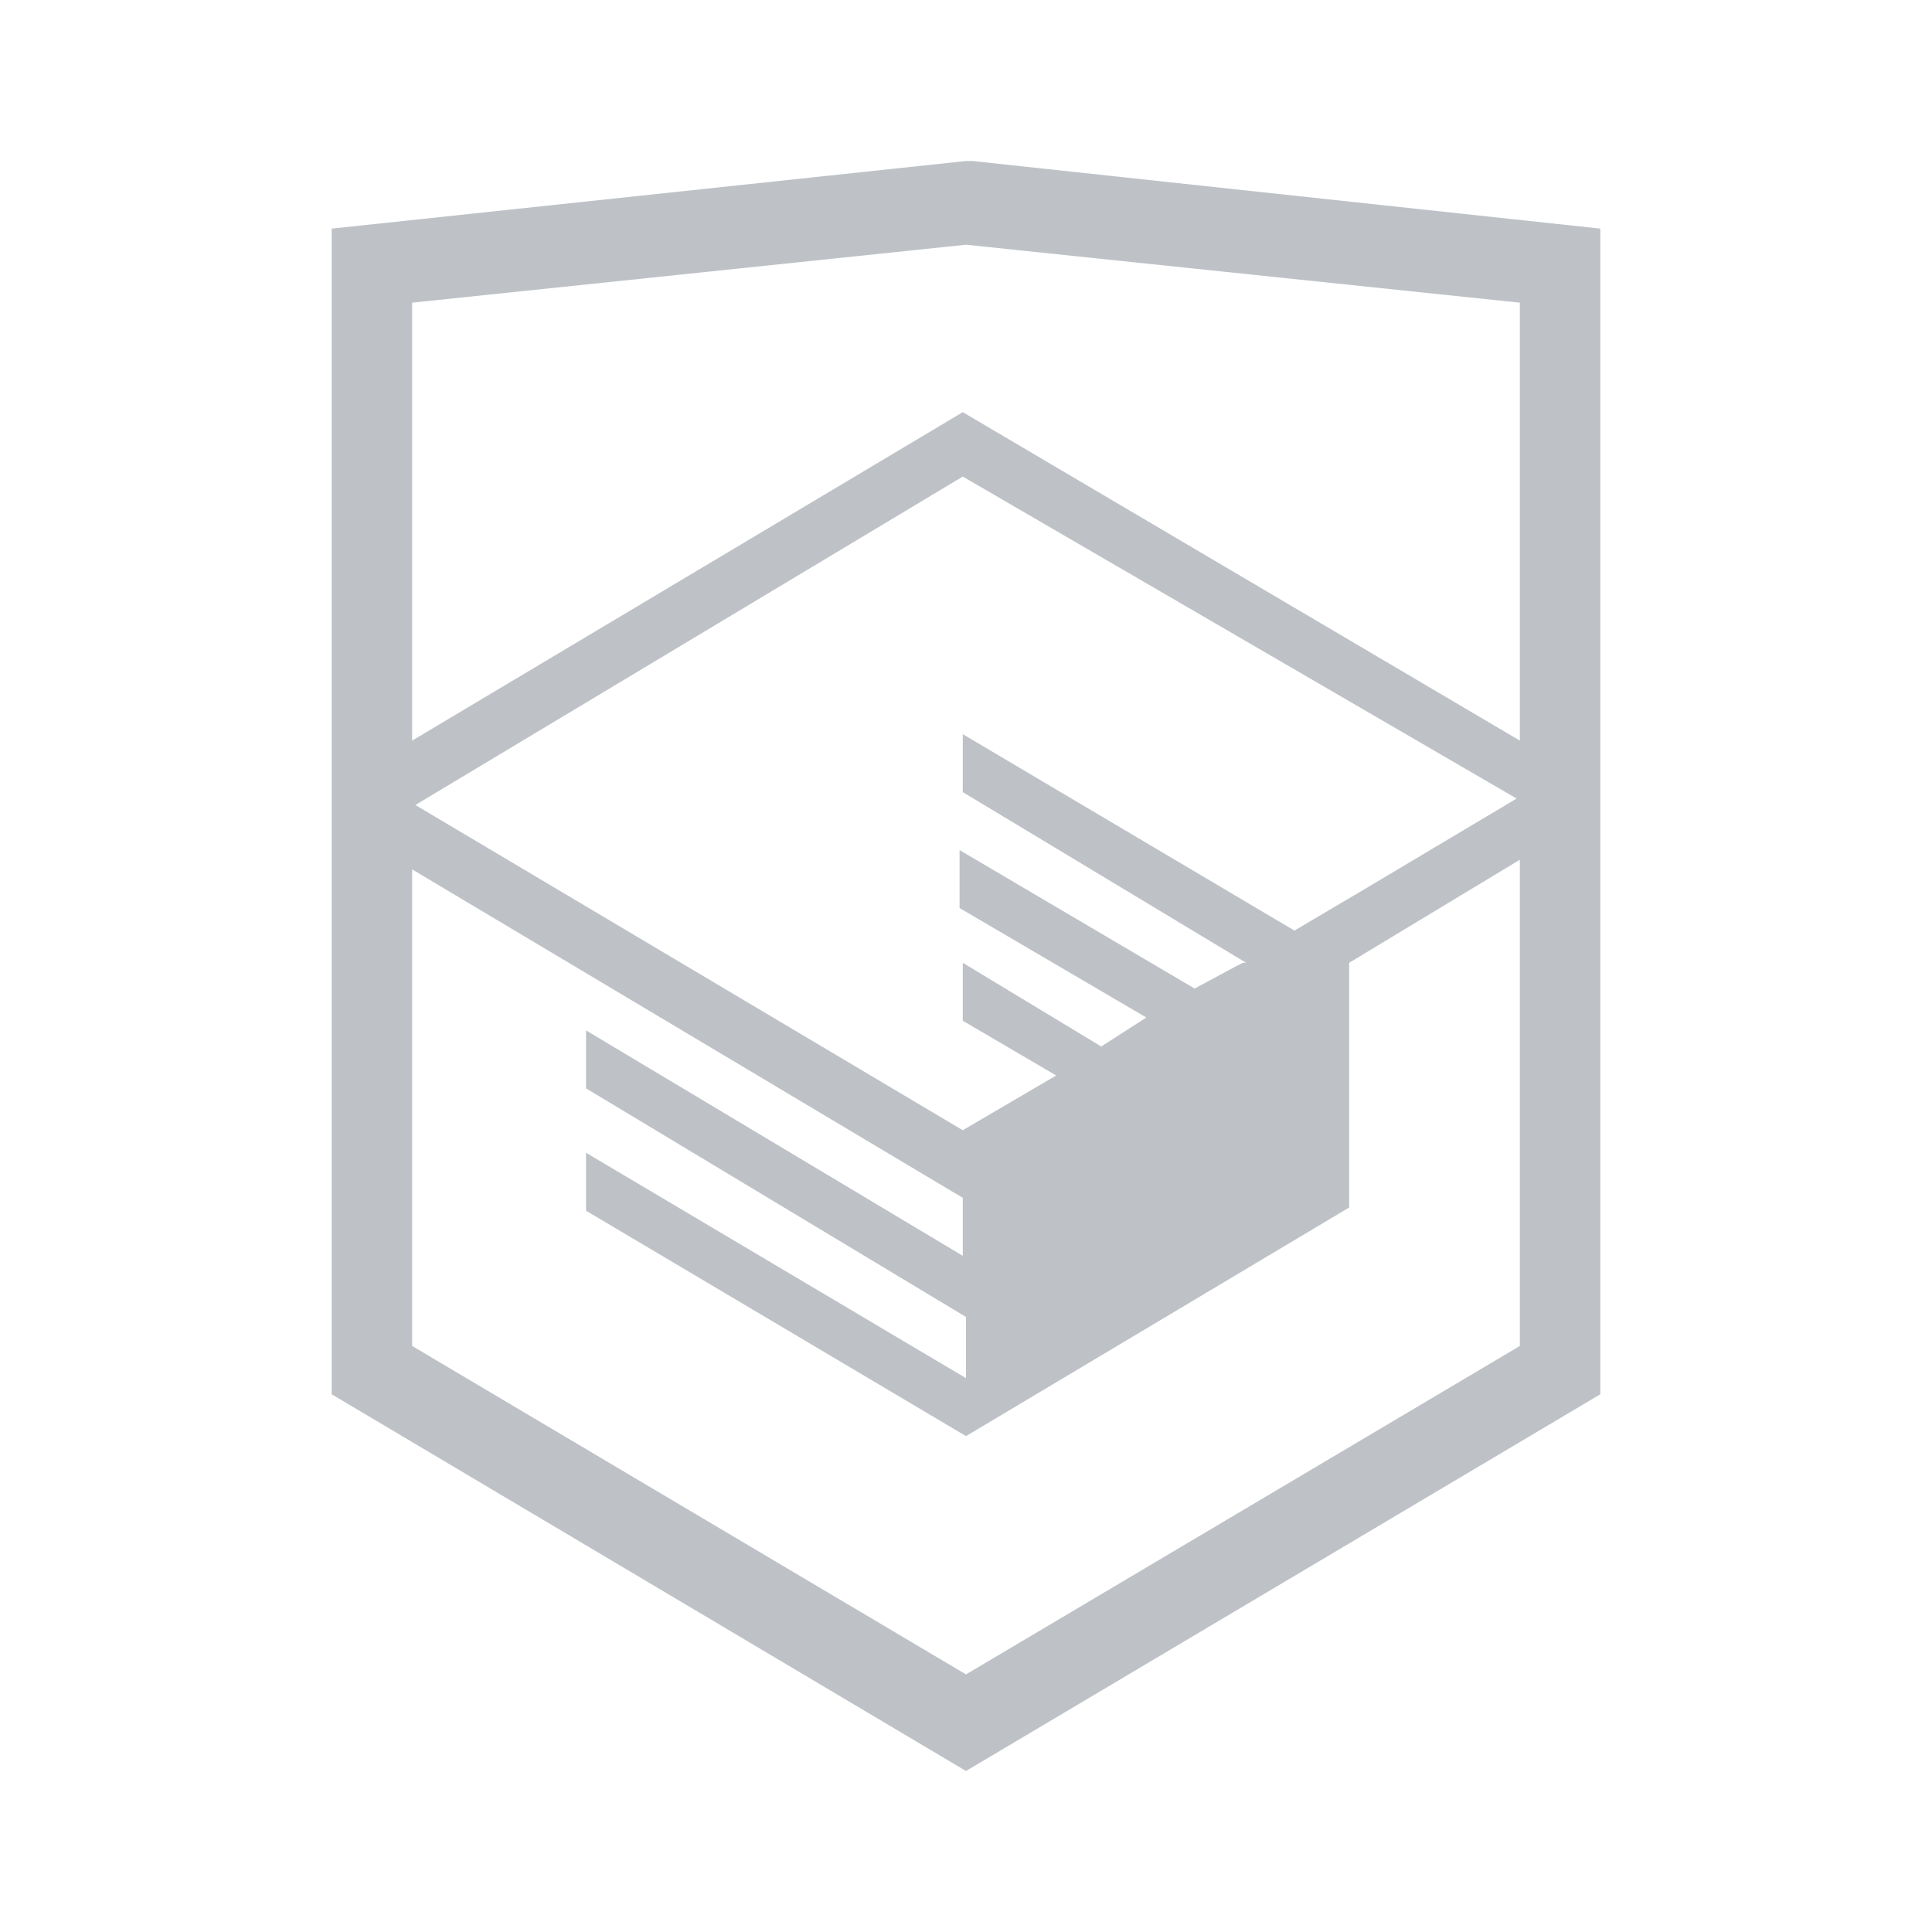
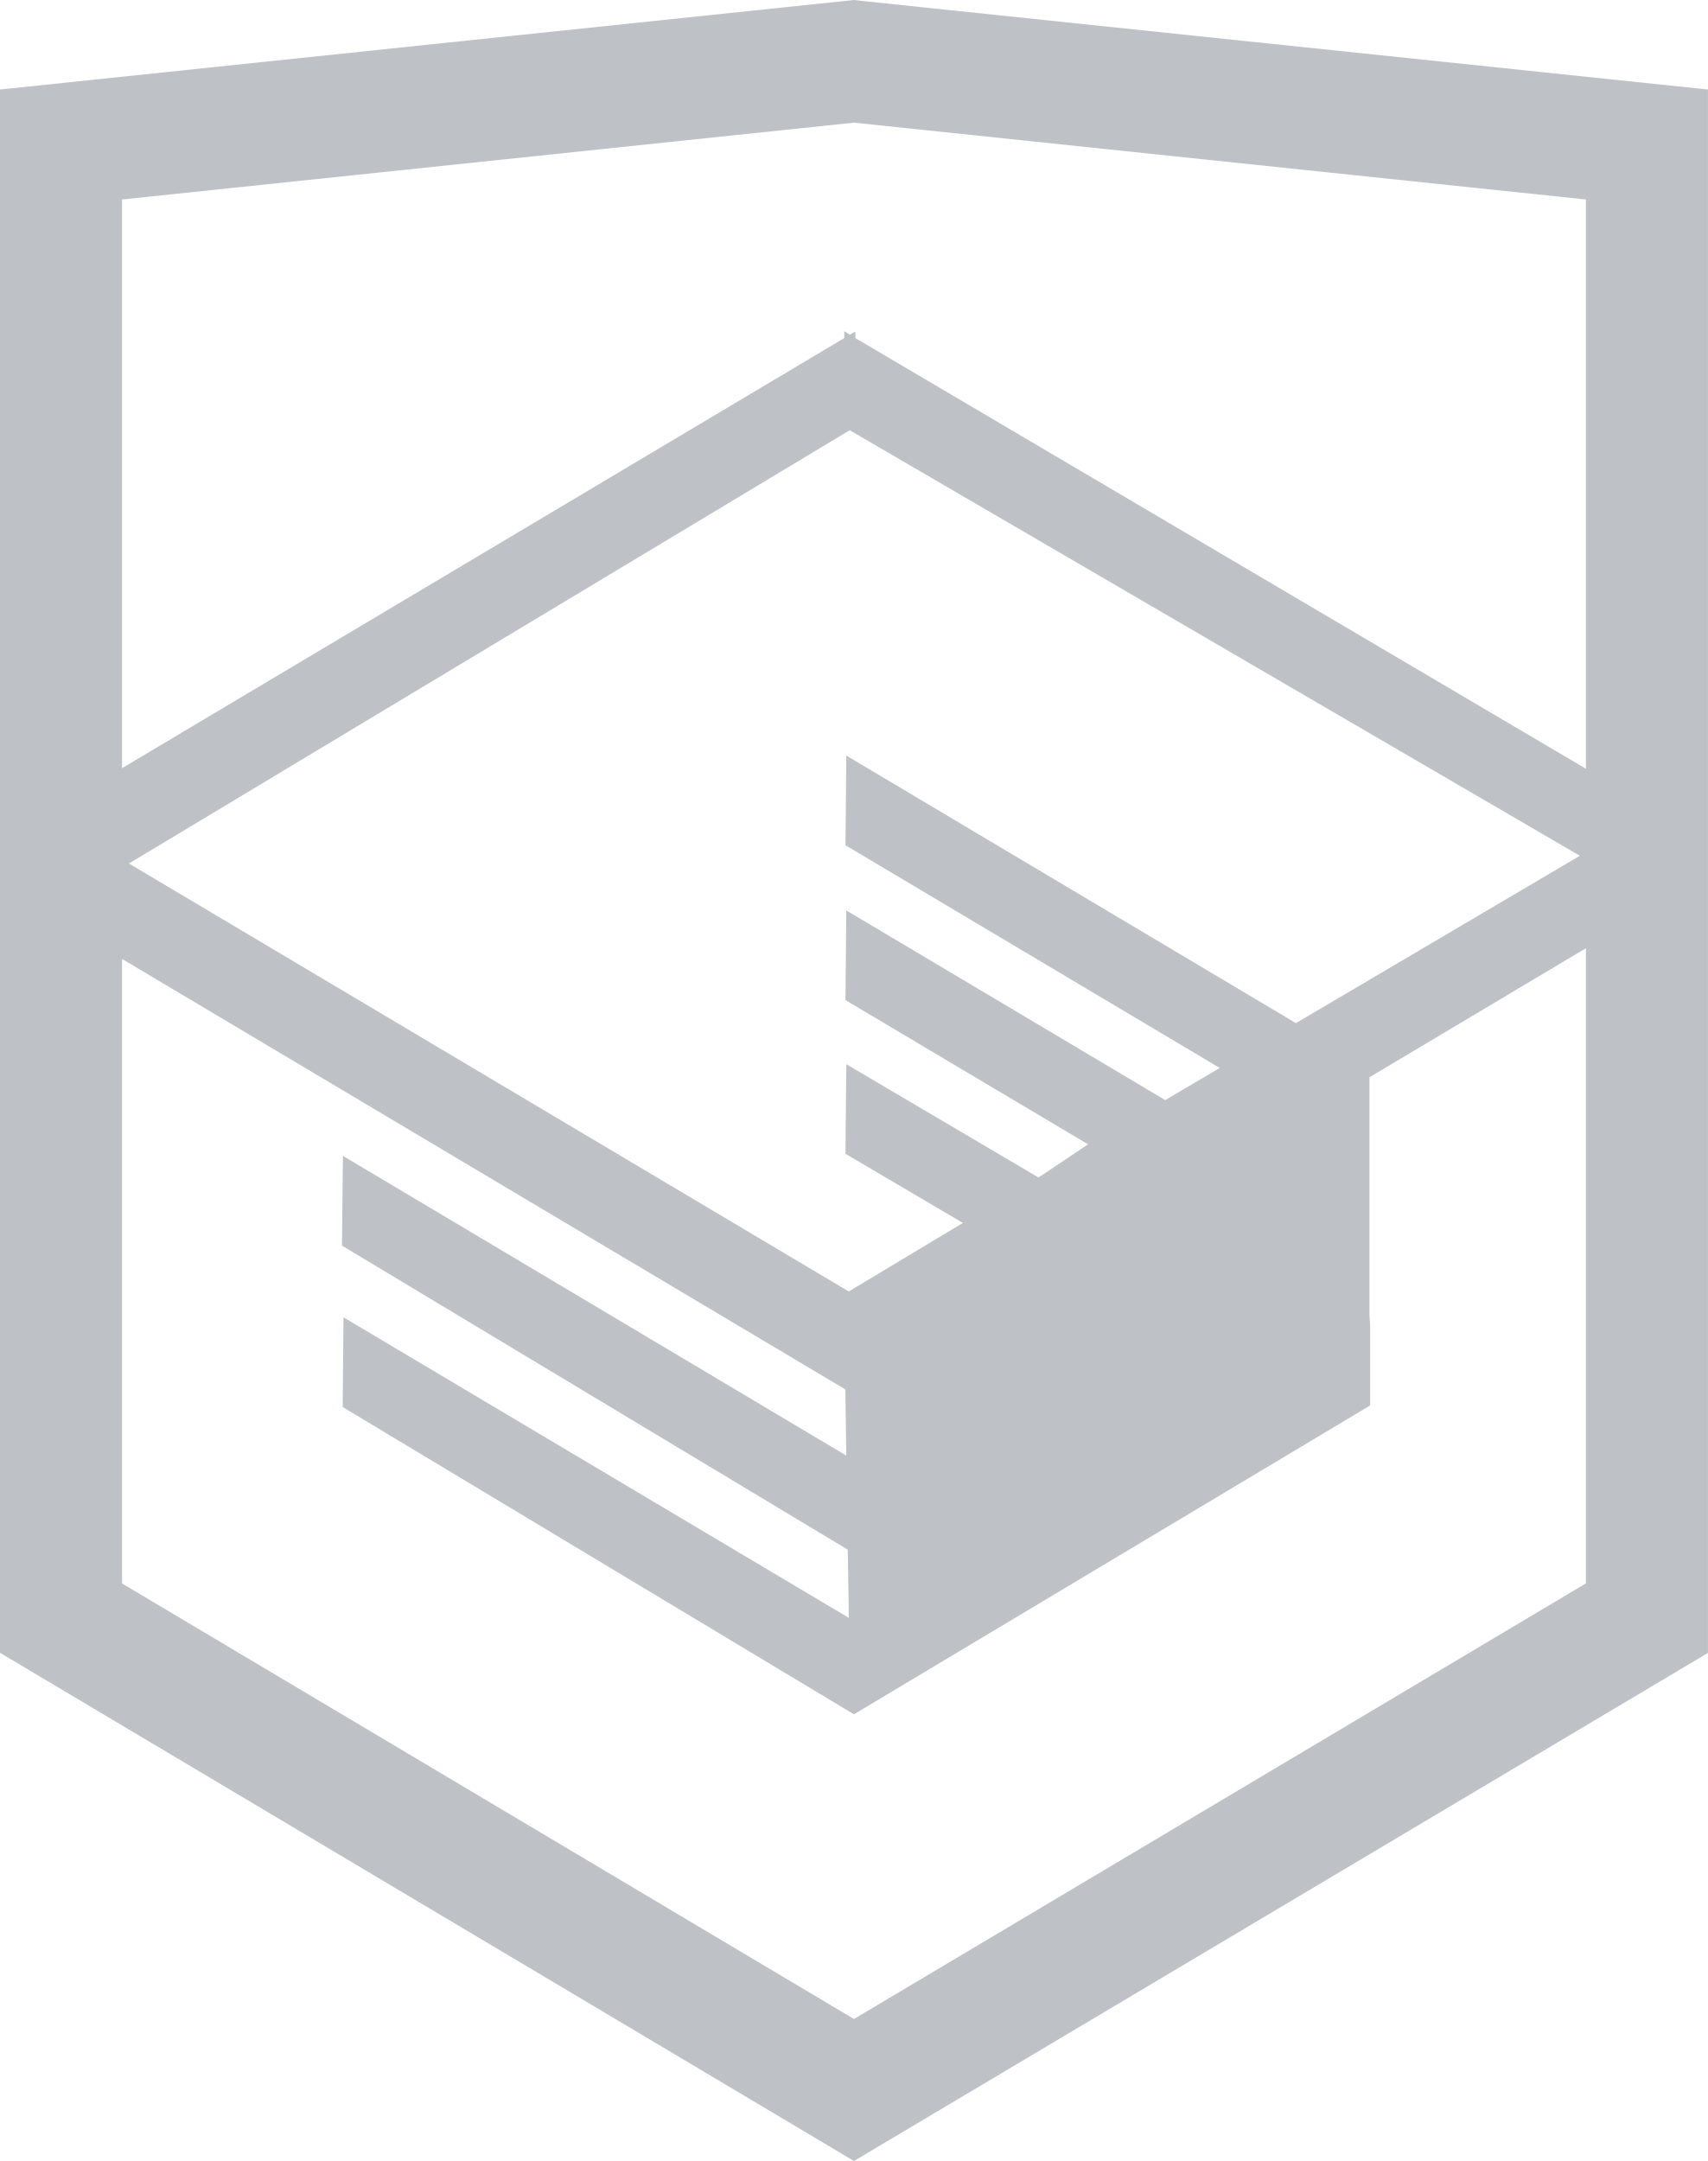
- <svg xmlns="http://www.w3.org/2000/svg" viewBox="0 0 60 60">
-   <path fill="#bec2c7" d="M30.2 5h-.2l-19.7 2.1v36.2l19.7 11.7 19.7-11.7v-36.2l-19.5-2.1zm17 36.8l-17.2 10.2-17.2-10.2v-14.8l17.1 10.2v1.8l-11.7-7v1.8l11.8 7.1v1.9l-11.8-7v1.8l11.8 7 11.9-7.1v-7.6l5.3-3.2v15.1zm-.1-17l-4.7 2.8-2.2 1.3-10.3-6.1v1.8l8.8 5.3h-.1l-.2.1-1.3.7-7.3-4.3v1.8l5.8 3.4-1.4.9-4.3-2.6v1.8l2.9 1.7-2.9 1.7-17-10.1 17-10.2 17.2 10zm.1-1.8l-17.3-10.2-17.1 10.2v-13.6l17.2-1.8 17.2 1.8v13.6z" />
+ <svg xmlns="http://www.w3.org/2000/svg" version="1.0" id="Layer_1" x="0px" y="0px" width="26.943px" height="34.09px" viewBox="0 0 26.943 34.09" enable-background="new 0 0 26.943 34.09" xml:space="preserve">
+   <path fill="#bec2c7" d="M13.62,0.017L13.472,0L0,1.412v24.661l13.472,8.017l13.43-7.99l0.042-0.026V1.412L13.62,0.017z M25.019,12.127L13.495,5.334 l-0.001-0.104L13.407,5.28l-0.088-0.056v0.109L1.925,12.118V3.147l11.547-1.212l11.547,1.212V12.127z M13.405,6.787L24.923,13.5 l-4.479,2.64l-7.093-4.221l-0.013,1.415l5.904,3.513l-0.86,0.507l-5.031-2.992l-0.013,1.415l3.827,2.275l-0.782,0.523l-3.032-1.787 l-0.013,1.413l1.852,1.091l-1.8,1.081L2.034,13.622L13.405,6.787z M1.925,15.127l11.411,6.791l0.015,1.044l-7.941-4.728L5.395,19.65 l7.979,4.796l0.017,1.076l-7.972-4.741l-0.013,1.415l8.021,4.821l0.045,0.026l8.143-4.872v-1.268l-0.011-0.148v-3.761l3.415-2.036 v10.02L13.472,31.85L1.925,24.979V15.127z" />
</svg>
